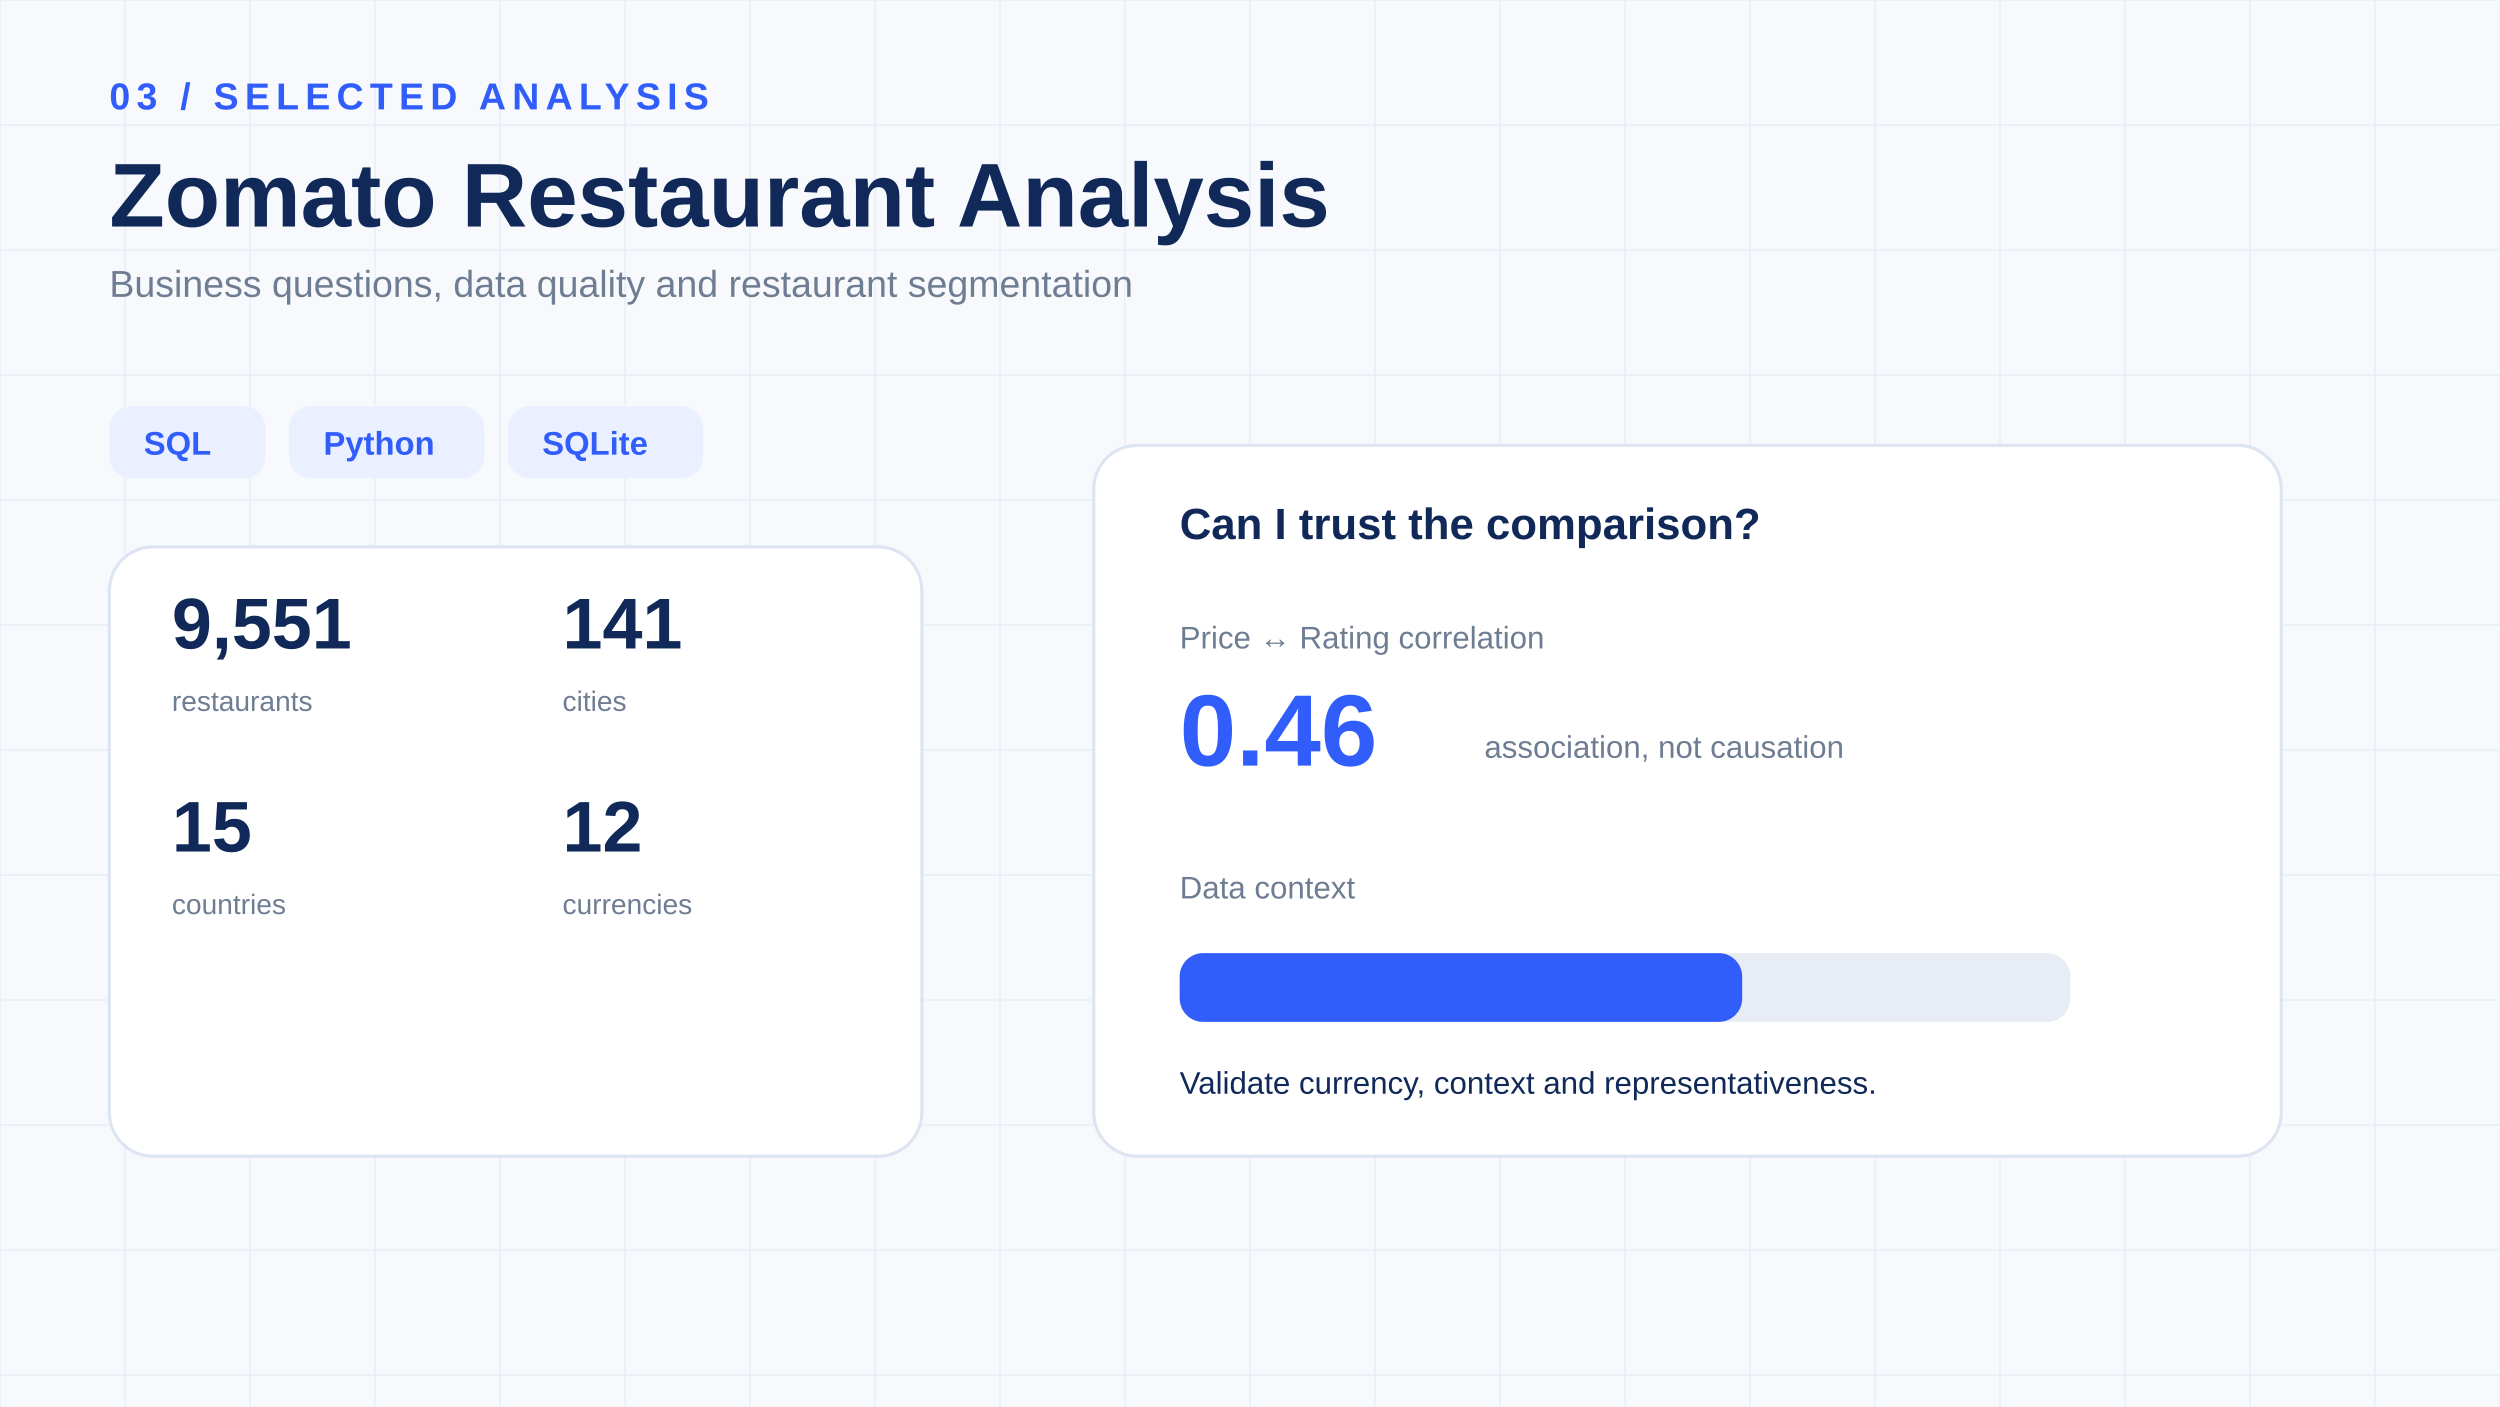
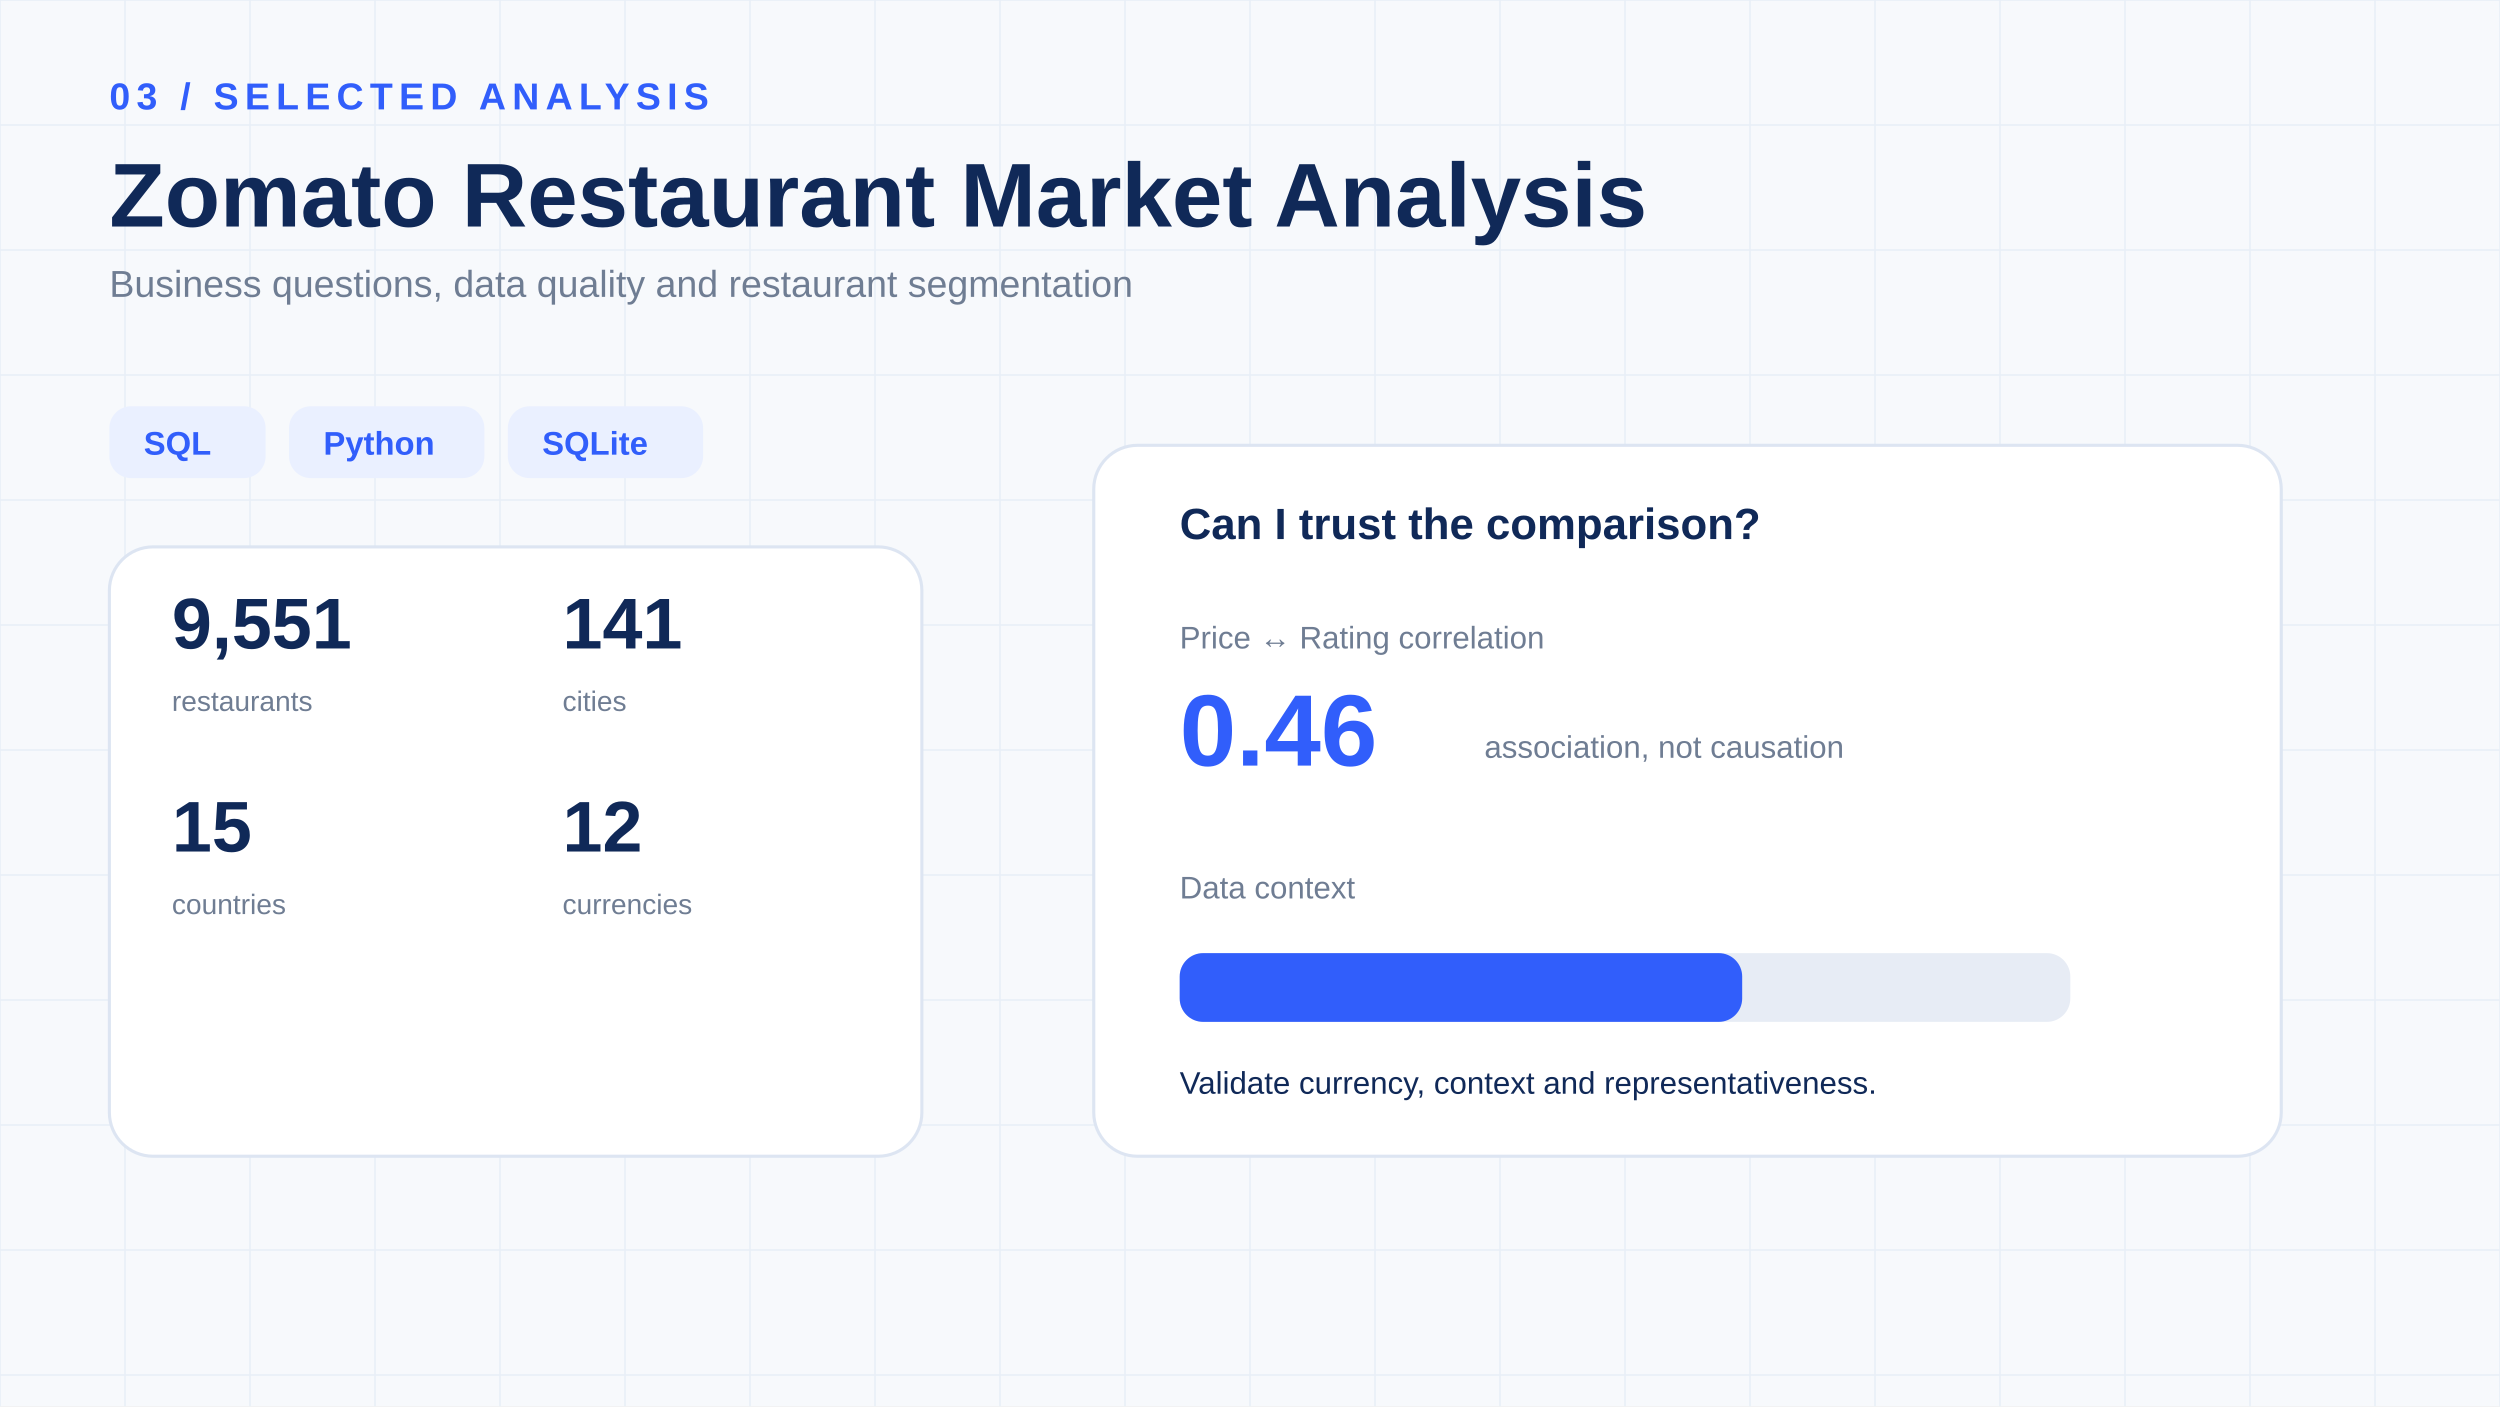
<svg xmlns="http://www.w3.org/2000/svg" viewBox="0 0 1600 900">
  <rect width="1600" height="900" fill="#f7f9fc" />
  <g stroke="#e8eef7" stroke-width="1">
    <path d="M0 0V900" />
    <path d="M80 0V900" />
    <path d="M160 0V900" />
    <path d="M240 0V900" />
    <path d="M320 0V900" />
    <path d="M400 0V900" />
    <path d="M480 0V900" />
    <path d="M560 0V900" />
    <path d="M640 0V900" />
    <path d="M720 0V900" />
    <path d="M800 0V900" />
    <path d="M880 0V900" />
    <path d="M960 0V900" />
    <path d="M1040 0V900" />
    <path d="M1120 0V900" />
    <path d="M1200 0V900" />
    <path d="M1280 0V900" />
    <path d="M1360 0V900" />
    <path d="M1440 0V900" />
    <path d="M1520 0V900" />
    <path d="M1600 0V900" />
    <path d="M0 0H1600" />
    <path d="M0 80H1600" />
    <path d="M0 160H1600" />
    <path d="M0 240H1600" />
    <path d="M0 320H1600" />
    <path d="M0 400H1600" />
    <path d="M0 480H1600" />
    <path d="M0 560H1600" />
    <path d="M0 640H1600" />
    <path d="M0 720H1600" />
    <path d="M0 800H1600" />
    <path d="M0 880H1600" />
  </g>
  <text x="70" y="70" font-family="Arial,sans-serif" font-size="24" font-weight="700" letter-spacing="4" fill="#315efb">03 / SELECTED ANALYSIS</text>
-   <text x="70" y="145" font-family="Arial,sans-serif" font-size="58" font-weight="800" fill="#102958">Zomato Restaurant Analysis</text>
+   <text x="70" y="145" font-family="Arial,sans-serif" font-size="58" font-weight="800" fill="#102958">Zomato Restaurant Market Analysis</text>
  <text x="70" y="190" font-family="Arial,sans-serif" font-size="24" fill="#6f7d93">Business questions, data quality and restaurant segmentation</text>
  <g font-family="Arial,sans-serif">
    <rect x="70" y="260" width="100" height="46" rx="14" fill="#eaf0ff" />
    <text x="92" y="291" font-size="21" font-weight="700" fill="#315efb">SQL</text>
    <rect x="185" y="260" width="125" height="46" rx="14" fill="#eaf0ff" />
    <text x="207" y="291" font-size="21" font-weight="700" fill="#315efb">Python</text>
    <rect x="325" y="260" width="125" height="46" rx="14" fill="#eaf0ff" />
    <text x="347" y="291" font-size="21" font-weight="700" fill="#315efb">SQLite</text>
    <rect x="70" y="350" width="520" height="390" rx="28" fill="#fff" stroke="#dde5f2" stroke-width="2" />
    <text x="110" y="415" font-size="46" font-weight="800" fill="#102958">9,551</text>
    <text x="110" y="455" font-size="18" fill="#6f7d93">restaurants</text>
    <text x="360" y="415" font-size="46" font-weight="800" fill="#102958">141</text>
    <text x="360" y="455" font-size="18" fill="#6f7d93">cities</text>
    <text x="110" y="545" font-size="46" font-weight="800" fill="#102958">15</text>
    <text x="110" y="585" font-size="18" fill="#6f7d93">countries</text>
    <text x="360" y="545" font-size="46" font-weight="800" fill="#102958">12</text>
    <text x="360" y="585" font-size="18" fill="#6f7d93">currencies</text>
    <rect x="700" y="285" width="760" height="455" rx="28" fill="#fff" stroke="#dde5f2" stroke-width="2" />
    <text x="755" y="345" font-size="28" font-weight="700" fill="#102958">Can I trust the comparison?</text>
    <text x="755" y="415" font-size="20" fill="#6f7d93">Price ↔ Rating correlation</text>
    <text x="755" y="490" font-size="65" font-weight="800" fill="#315efb">0.46</text>
    <text x="950" y="485" font-size="20" fill="#6f7d93">association, not causation</text>
    <text x="755" y="575" font-size="20" fill="#6f7d93">Data context</text>
    <rect x="755" y="610" width="570" height="44" rx="15" fill="#e7ecf5" />
    <rect x="755" y="610" width="360" height="44" rx="15" fill="#315efb" />
    <text x="755" y="700" font-size="20" fill="#102958">Validate currency, context and representativeness.</text>
  </g>
</svg>
